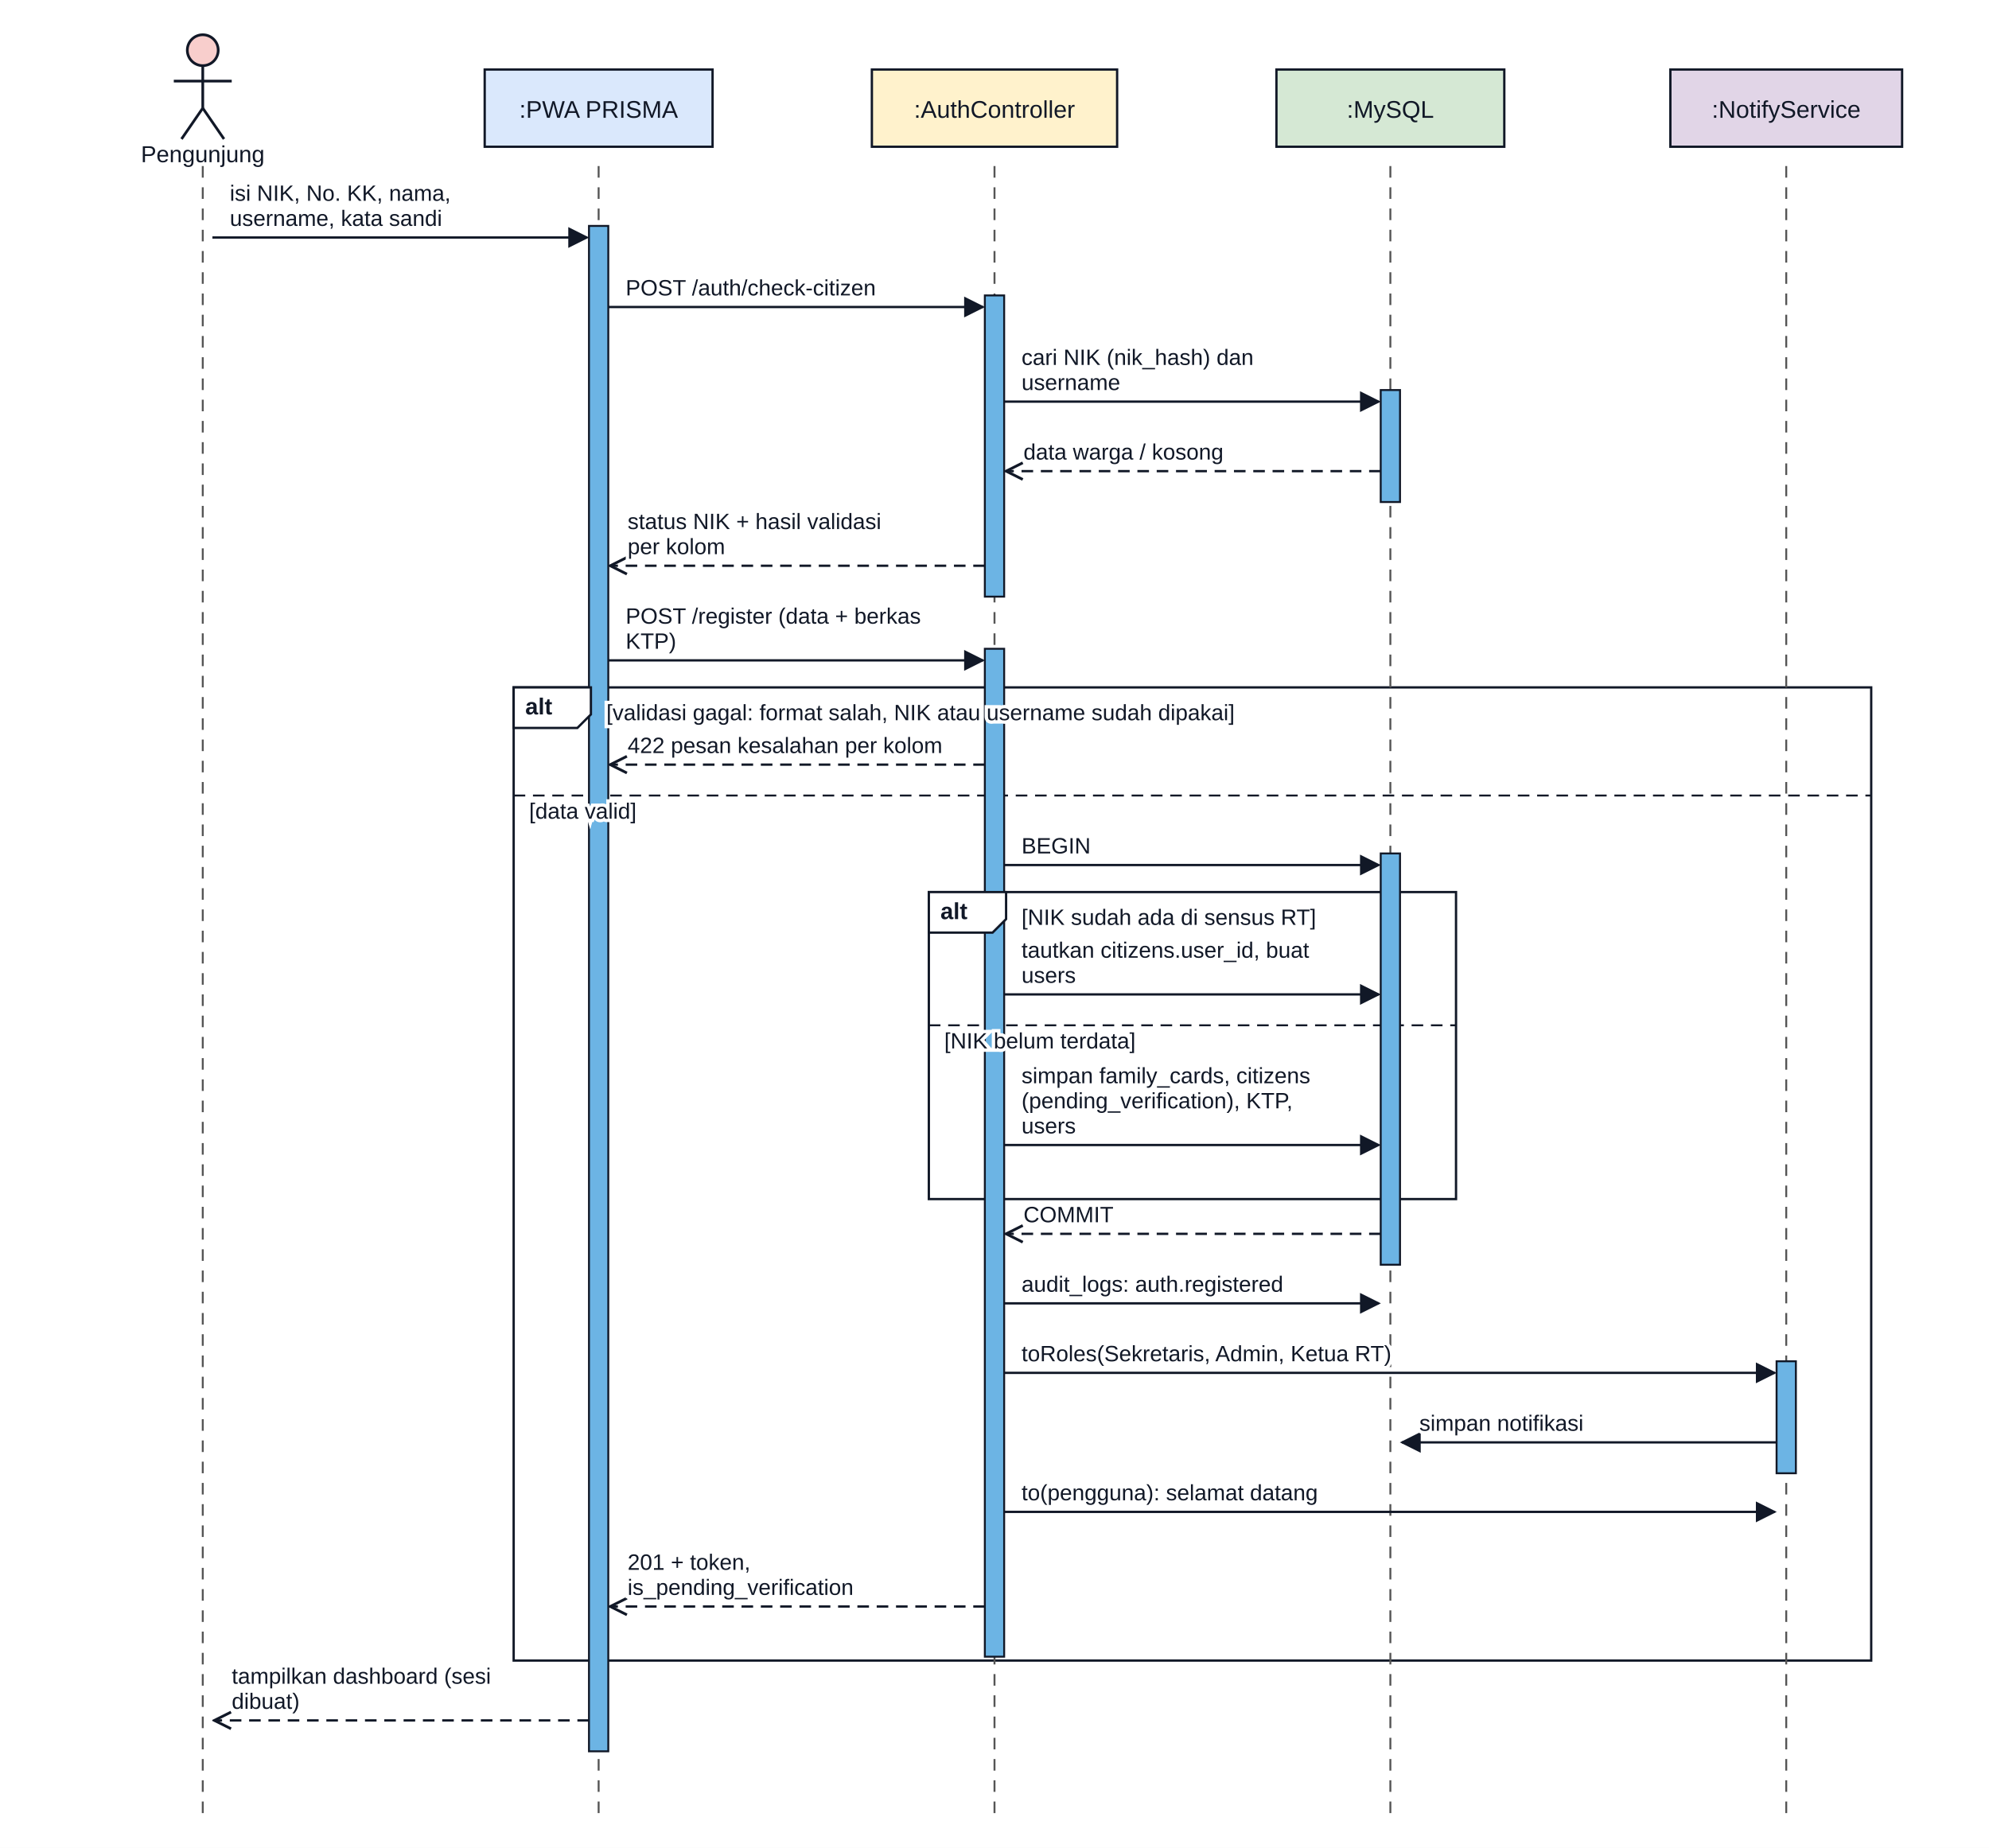
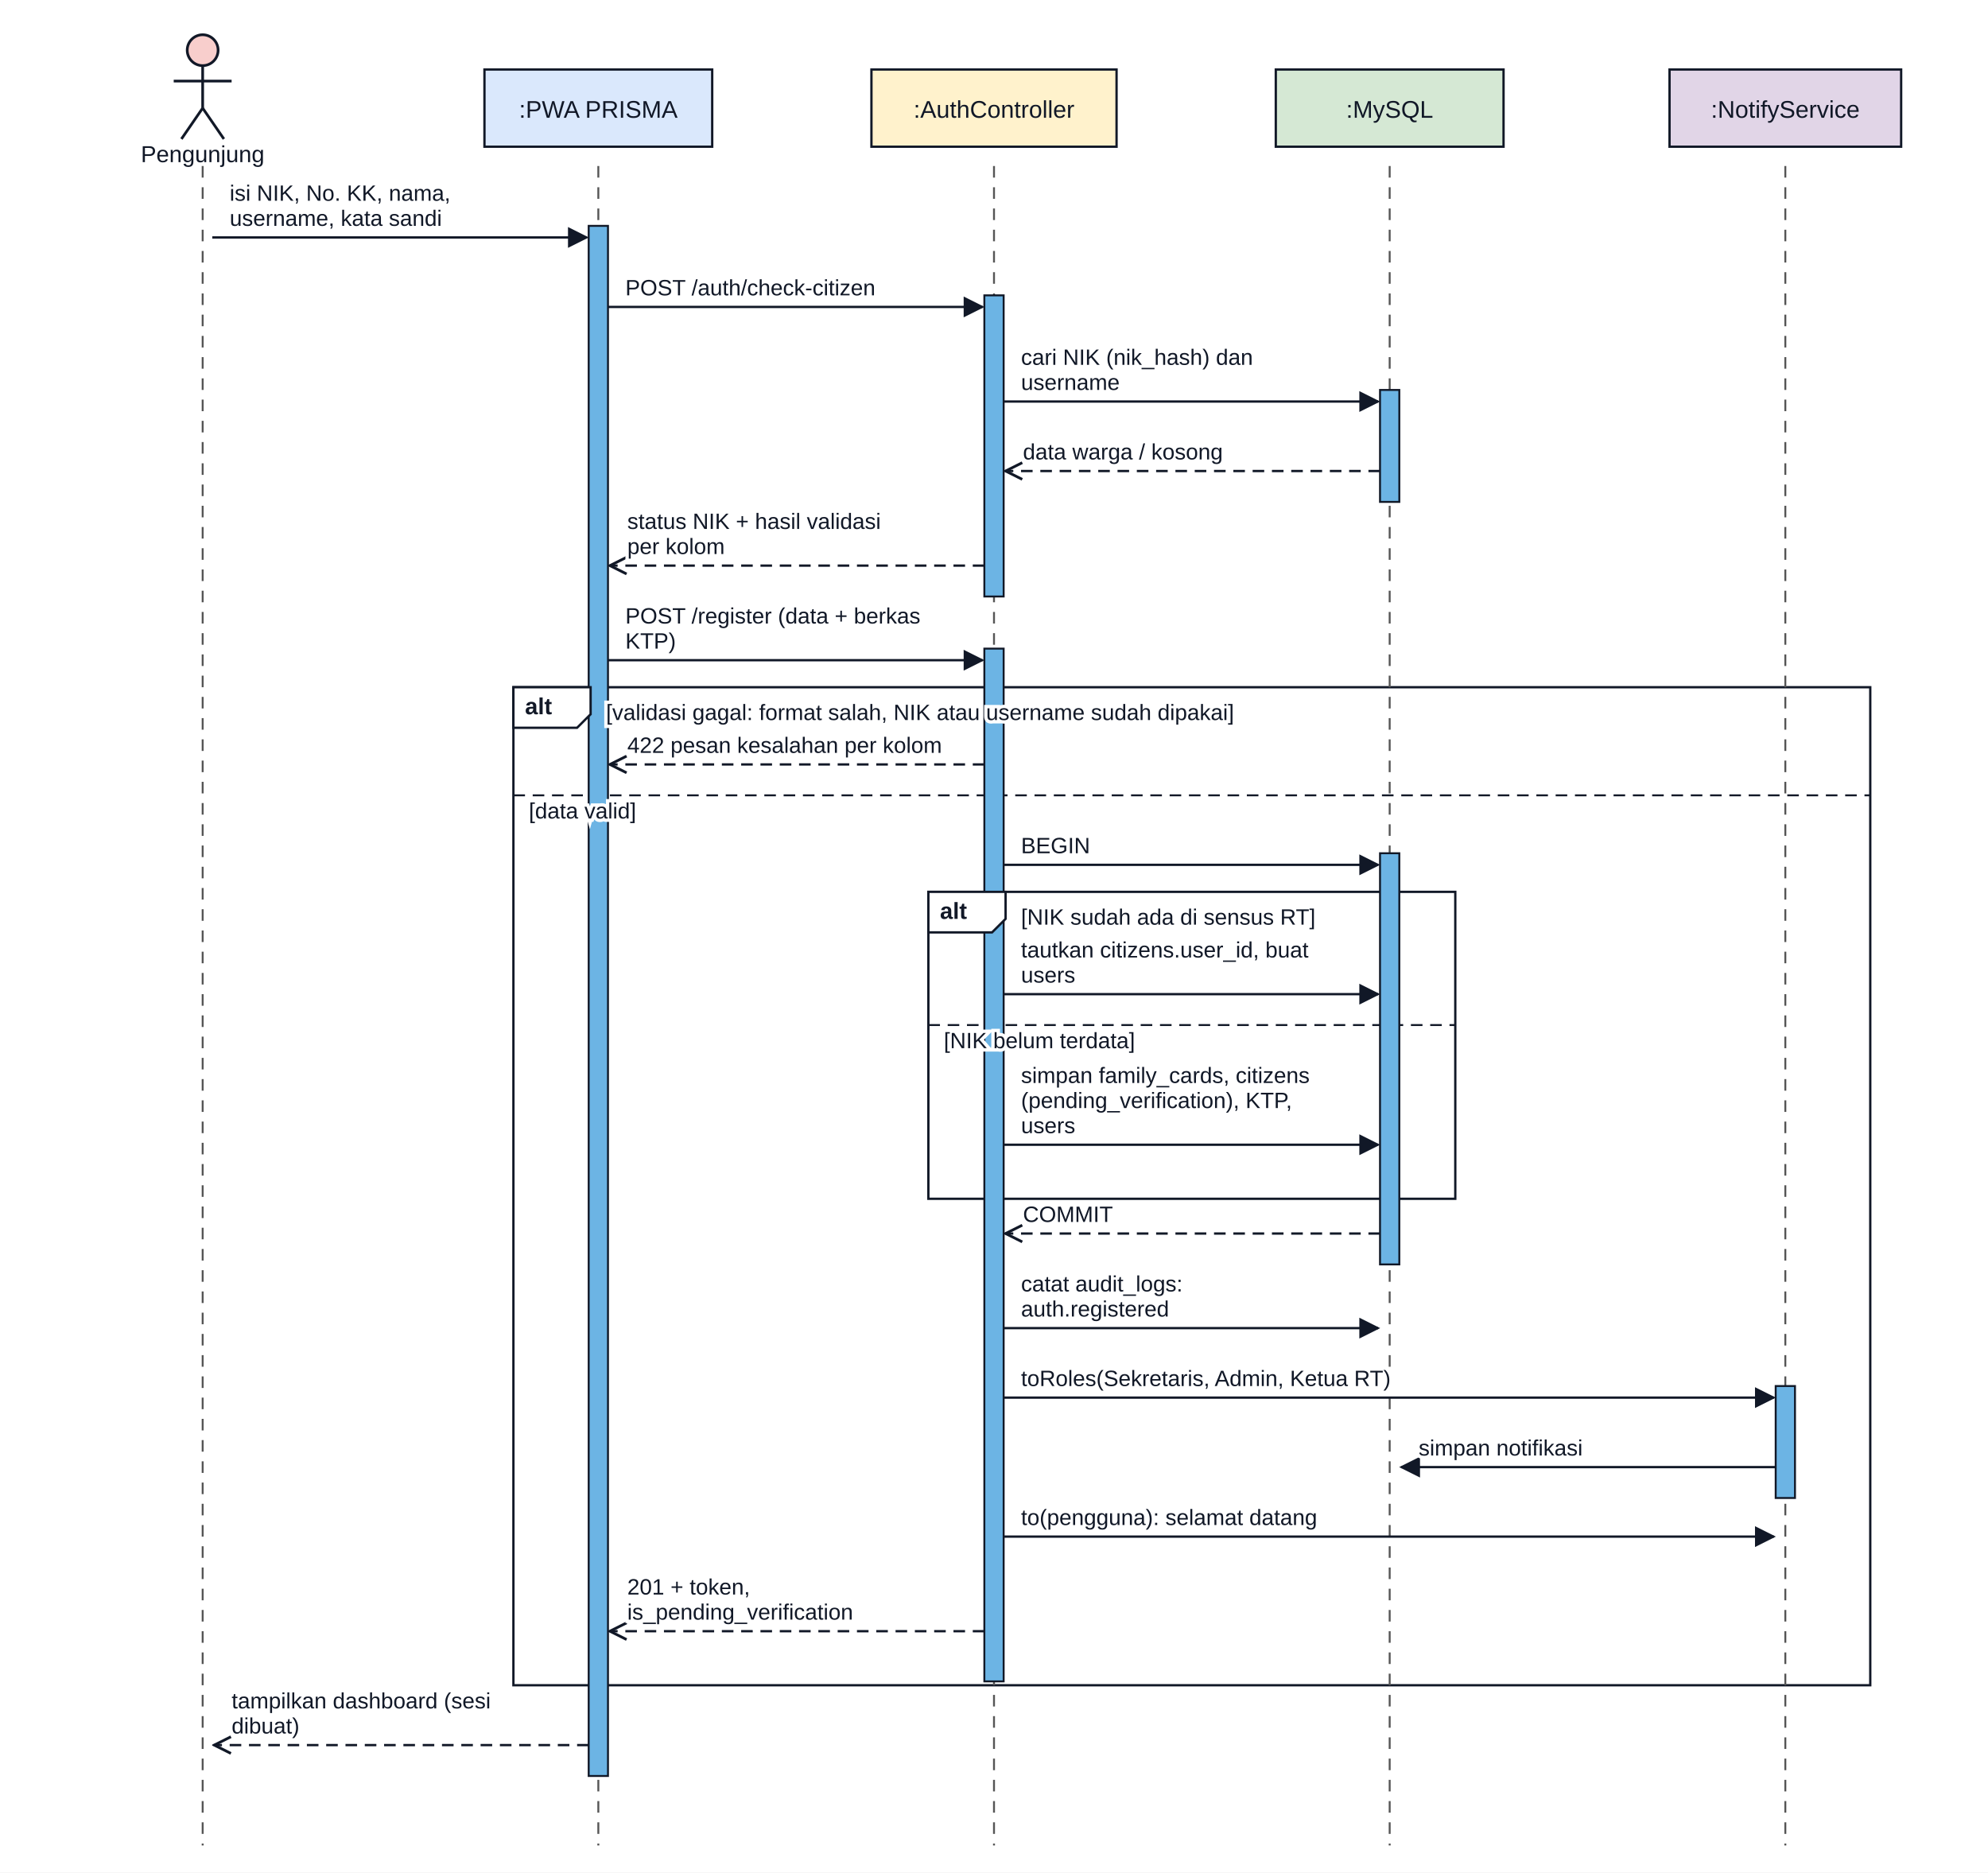
- <svg xmlns="http://www.w3.org/2000/svg" viewBox="0 0 1030 957" width="1030" height="957" role="img" aria-label="Registrasi Mandiri Warga">
+ <svg xmlns="http://www.w3.org/2000/svg" viewBox="0 0 1030 970" width="1030" height="970" role="img" aria-label="Registrasi Mandiri Warga">
  <defs>
    <marker id="f" viewBox="0 0 10 10" refX="9" refY="5" markerWidth="9" markerHeight="9" orient="auto">
      <path d="M0 0 L10 5 L0 10 Z" fill="#111827" />
    </marker>
    <marker id="o" viewBox="0 0 10 10" refX="9" refY="5" markerWidth="9" markerHeight="9" orient="auto">
      <path d="M1 1 L9 5 L1 9" fill="none" stroke="#111827" stroke-width="1.3" />
    </marker>
  </defs>
-   <rect width="1030" height="957" fill="#ffffff" />
+   <rect width="1030" height="970" fill="#ffffff" />
  <rect x="481" y="462" width="273" height="159" fill="none" stroke="#111827" stroke-width="1.2" />
  <line x1="481" y1="531" x2="754" y2="531" stroke="#111827" stroke-width="1" stroke-dasharray="6 4" />
-   <rect x="266" y="356" width="703" height="504" fill="none" stroke="#111827" stroke-width="1.2" />
+   <rect x="266" y="356" width="703" height="517" fill="none" stroke="#111827" stroke-width="1.2" />
  <line x1="266" y1="412" x2="969" y2="412" stroke="#111827" stroke-width="1" stroke-dasharray="6 4" />
-   <line x1="105" y1="86" x2="105" y2="943" stroke="#555" stroke-width="1" stroke-dasharray="6 5" />
+   <line x1="105" y1="86" x2="105" y2="956" stroke="#555" stroke-width="1" stroke-dasharray="6 5" />
  <g stroke="#111827" stroke-width="1.4" fill="none">
    <circle cx="105" cy="26" r="8" fill="#f8cecc" />
    <line x1="105" y1="34" x2="105" y2="56" />
    <line x1="90" y1="42" x2="120" y2="42" />
    <line x1="105" y1="56" x2="94" y2="72" />
    <line x1="105" y1="56" x2="116" y2="72" />
  </g>
-   <line x1="310" y1="86" x2="310" y2="943" stroke="#555" stroke-width="1" stroke-dasharray="6 5" />
+   <line x1="310" y1="86" x2="310" y2="956" stroke="#555" stroke-width="1" stroke-dasharray="6 5" />
  <rect x="251.0" y="36" width="118" height="40" fill="#dae8fc" stroke="#111827" stroke-width="1.2" />
  <text x="310.0" y="61.0" text-anchor="middle" font-size="12.5" font-family="Arial, Helvetica, sans-serif" fill="#111827">:PWA PRISMA</text>
-   <line x1="515" y1="86" x2="515" y2="943" stroke="#555" stroke-width="1" stroke-dasharray="6 5" />
+   <line x1="515" y1="86" x2="515" y2="956" stroke="#555" stroke-width="1" stroke-dasharray="6 5" />
  <rect x="451.5" y="36" width="127" height="40" fill="#fff2cc" stroke="#111827" stroke-width="1.2" />
  <text x="515.0" y="61.0" text-anchor="middle" font-size="12.5" font-family="Arial, Helvetica, sans-serif" fill="#111827">:AuthController</text>
-   <line x1="720" y1="86" x2="720" y2="943" stroke="#555" stroke-width="1" stroke-dasharray="6 5" />
+   <line x1="720" y1="86" x2="720" y2="956" stroke="#555" stroke-width="1" stroke-dasharray="6 5" />
  <rect x="661.0" y="36" width="118" height="40" fill="#d5e8d4" stroke="#111827" stroke-width="1.2" />
  <text x="720.0" y="61.0" text-anchor="middle" font-size="12.5" font-family="Arial, Helvetica, sans-serif" fill="#111827">:MySQL</text>
-   <line x1="925" y1="86" x2="925" y2="943" stroke="#555" stroke-width="1" stroke-dasharray="6 5" />
+   <line x1="925" y1="86" x2="925" y2="956" stroke="#555" stroke-width="1" stroke-dasharray="6 5" />
  <rect x="865.0" y="36" width="120" height="40" fill="#e1d5e7" stroke="#111827" stroke-width="1.2" />
  <text x="925.0" y="61.0" text-anchor="middle" font-size="12.5" font-family="Arial, Helvetica, sans-serif" fill="#111827">:NotifyService</text>
  <rect x="715" y="202" width="10" height="58" fill="#6cb4e4" stroke="#111827" stroke-width="1" />
  <rect x="510" y="153" width="10" height="156" fill="#6cb4e4" stroke="#111827" stroke-width="1" />
  <rect x="715" y="442" width="10" height="213" fill="#6cb4e4" stroke="#111827" stroke-width="1" />
-   <rect x="920" y="705" width="10" height="58" fill="#6cb4e4" stroke="#111827" stroke-width="1" />
-   <rect x="510" y="336" width="10" height="522" fill="#6cb4e4" stroke="#111827" stroke-width="1" />
-   <rect x="305" y="117" width="10" height="790" fill="#6cb4e4" stroke="#111827" stroke-width="1" />
+   <rect x="920" y="718" width="10" height="58" fill="#6cb4e4" stroke="#111827" stroke-width="1" />
+   <rect x="510" y="336" width="10" height="535" fill="#6cb4e4" stroke="#111827" stroke-width="1" />
+   <rect x="305" y="117" width="10" height="803" fill="#6cb4e4" stroke="#111827" stroke-width="1" />
  <line x1="110" y1="123" x2="304" y2="123" stroke="#111827" stroke-width="1.2" marker-end="url(#f)" />
  <text x="119.0" y="104.0" text-anchor="start" font-size="11.5" font-family="Arial, Helvetica, sans-serif" fill="#111827" stroke="#ffffff" stroke-width="3.5" paint-order="stroke">isi NIK, No. KK, nama,</text>
  <text x="119.0" y="117.0" text-anchor="start" font-size="11.5" font-family="Arial, Helvetica, sans-serif" fill="#111827" stroke="#ffffff" stroke-width="3.5" paint-order="stroke">username, kata sandi</text>
  <line x1="315" y1="159" x2="509" y2="159" stroke="#111827" stroke-width="1.2" marker-end="url(#f)" />
  <text x="324.0" y="153.0" text-anchor="start" font-size="11.5" font-family="Arial, Helvetica, sans-serif" fill="#111827" stroke="#ffffff" stroke-width="3.5" paint-order="stroke">POST /auth/check-citizen</text>
  <line x1="520" y1="208" x2="714" y2="208" stroke="#111827" stroke-width="1.2" marker-end="url(#f)" />
  <text x="529.0" y="189.0" text-anchor="start" font-size="11.5" font-family="Arial, Helvetica, sans-serif" fill="#111827" stroke="#ffffff" stroke-width="3.5" paint-order="stroke">cari NIK (nik_hash) dan</text>
  <text x="529.0" y="202.0" text-anchor="start" font-size="11.5" font-family="Arial, Helvetica, sans-serif" fill="#111827" stroke="#ffffff" stroke-width="3.5" paint-order="stroke">username</text>
  <line x1="715" y1="244" x2="521" y2="244" stroke="#111827" stroke-width="1.2" stroke-dasharray="6 4" marker-end="url(#o)" />
  <text x="530.0" y="238.0" text-anchor="start" font-size="11.5" font-family="Arial, Helvetica, sans-serif" fill="#111827" stroke="#ffffff" stroke-width="3.5" paint-order="stroke">data warga / kosong</text>
  <line x1="510" y1="293" x2="316" y2="293" stroke="#111827" stroke-width="1.2" stroke-dasharray="6 4" marker-end="url(#o)" />
  <text x="325.0" y="274.0" text-anchor="start" font-size="11.5" font-family="Arial, Helvetica, sans-serif" fill="#111827" stroke="#ffffff" stroke-width="3.5" paint-order="stroke">status NIK + hasil validasi</text>
  <text x="325.0" y="287.0" text-anchor="start" font-size="11.5" font-family="Arial, Helvetica, sans-serif" fill="#111827" stroke="#ffffff" stroke-width="3.5" paint-order="stroke">per kolom</text>
  <line x1="315" y1="342" x2="509" y2="342" stroke="#111827" stroke-width="1.2" marker-end="url(#f)" />
  <text x="324.0" y="323.0" text-anchor="start" font-size="11.5" font-family="Arial, Helvetica, sans-serif" fill="#111827" stroke="#ffffff" stroke-width="3.5" paint-order="stroke">POST /register (data + berkas</text>
  <text x="324.0" y="336.0" text-anchor="start" font-size="11.5" font-family="Arial, Helvetica, sans-serif" fill="#111827" stroke="#ffffff" stroke-width="3.5" paint-order="stroke">KTP)</text>
  <line x1="510" y1="396" x2="316" y2="396" stroke="#111827" stroke-width="1.2" stroke-dasharray="6 4" marker-end="url(#o)" />
  <text x="325.0" y="390.0" text-anchor="start" font-size="11.5" font-family="Arial, Helvetica, sans-serif" fill="#111827" stroke="#ffffff" stroke-width="3.5" paint-order="stroke">422 pesan kesalahan per kolom</text>
  <line x1="520" y1="448" x2="714" y2="448" stroke="#111827" stroke-width="1.2" marker-end="url(#f)" />
  <text x="529.0" y="442.0" text-anchor="start" font-size="11.5" font-family="Arial, Helvetica, sans-serif" fill="#111827" stroke="#ffffff" stroke-width="3.5" paint-order="stroke">BEGIN</text>
  <line x1="520" y1="515" x2="714" y2="515" stroke="#111827" stroke-width="1.2" marker-end="url(#f)" />
  <text x="529.0" y="496.0" text-anchor="start" font-size="11.5" font-family="Arial, Helvetica, sans-serif" fill="#111827" stroke="#ffffff" stroke-width="3.5" paint-order="stroke">tautkan citizens.user_id, buat</text>
  <text x="529.0" y="509.0" text-anchor="start" font-size="11.5" font-family="Arial, Helvetica, sans-serif" fill="#111827" stroke="#ffffff" stroke-width="3.5" paint-order="stroke">users</text>
  <line x1="520" y1="593" x2="714" y2="593" stroke="#111827" stroke-width="1.2" marker-end="url(#f)" />
  <text x="529.0" y="561.0" text-anchor="start" font-size="11.5" font-family="Arial, Helvetica, sans-serif" fill="#111827" stroke="#ffffff" stroke-width="3.5" paint-order="stroke">simpan family_cards, citizens</text>
  <text x="529.0" y="574.0" text-anchor="start" font-size="11.5" font-family="Arial, Helvetica, sans-serif" fill="#111827" stroke="#ffffff" stroke-width="3.5" paint-order="stroke">(pending_verification), KTP,</text>
  <text x="529.0" y="587.0" text-anchor="start" font-size="11.5" font-family="Arial, Helvetica, sans-serif" fill="#111827" stroke="#ffffff" stroke-width="3.5" paint-order="stroke">users</text>
  <line x1="715" y1="639" x2="521" y2="639" stroke="#111827" stroke-width="1.2" stroke-dasharray="6 4" marker-end="url(#o)" />
  <text x="530.0" y="633.0" text-anchor="start" font-size="11.5" font-family="Arial, Helvetica, sans-serif" fill="#111827" stroke="#ffffff" stroke-width="3.5" paint-order="stroke">COMMIT</text>
-   <line x1="520" y1="675" x2="714" y2="675" stroke="#111827" stroke-width="1.2" marker-end="url(#f)" />
-   <text x="529.0" y="669.0" text-anchor="start" font-size="11.5" font-family="Arial, Helvetica, sans-serif" fill="#111827" stroke="#ffffff" stroke-width="3.5" paint-order="stroke">audit_logs: auth.registered</text>
-   <line x1="520" y1="711" x2="919" y2="711" stroke="#111827" stroke-width="1.2" marker-end="url(#f)" />
-   <text x="529.0" y="705.0" text-anchor="start" font-size="11.5" font-family="Arial, Helvetica, sans-serif" fill="#111827" stroke="#ffffff" stroke-width="3.5" paint-order="stroke">toRoles(Sekretaris, Admin, Ketua RT)</text>
-   <line x1="920" y1="747" x2="726" y2="747" stroke="#111827" stroke-width="1.2" marker-end="url(#f)" />
-   <text x="735.0" y="741.0" text-anchor="start" font-size="11.5" font-family="Arial, Helvetica, sans-serif" fill="#111827" stroke="#ffffff" stroke-width="3.5" paint-order="stroke">simpan notifikasi</text>
-   <line x1="520" y1="783" x2="919" y2="783" stroke="#111827" stroke-width="1.2" marker-end="url(#f)" />
-   <text x="529.0" y="777.0" text-anchor="start" font-size="11.5" font-family="Arial, Helvetica, sans-serif" fill="#111827" stroke="#ffffff" stroke-width="3.5" paint-order="stroke">to(pengguna): selamat datang</text>
-   <line x1="510" y1="832" x2="316" y2="832" stroke="#111827" stroke-width="1.2" stroke-dasharray="6 4" marker-end="url(#o)" />
-   <text x="325.0" y="813.0" text-anchor="start" font-size="11.5" font-family="Arial, Helvetica, sans-serif" fill="#111827" stroke="#ffffff" stroke-width="3.5" paint-order="stroke">201 + token,</text>
-   <text x="325.0" y="826.0" text-anchor="start" font-size="11.5" font-family="Arial, Helvetica, sans-serif" fill="#111827" stroke="#ffffff" stroke-width="3.5" paint-order="stroke">is_pending_verification</text>
-   <line x1="305" y1="891" x2="111" y2="891" stroke="#111827" stroke-width="1.2" stroke-dasharray="6 4" marker-end="url(#o)" />
-   <text x="120.0" y="872.0" text-anchor="start" font-size="11.5" font-family="Arial, Helvetica, sans-serif" fill="#111827" stroke="#ffffff" stroke-width="3.5" paint-order="stroke">tampilkan dashboard (sesi</text>
-   <text x="120.0" y="885.0" text-anchor="start" font-size="11.5" font-family="Arial, Helvetica, sans-serif" fill="#111827" stroke="#ffffff" stroke-width="3.5" paint-order="stroke">dibuat)</text>
+   <line x1="520" y1="688" x2="714" y2="688" stroke="#111827" stroke-width="1.2" marker-end="url(#f)" />
+   <text x="529.0" y="669.0" text-anchor="start" font-size="11.5" font-family="Arial, Helvetica, sans-serif" fill="#111827" stroke="#ffffff" stroke-width="3.5" paint-order="stroke">catat audit_logs:</text>
+   <text x="529.0" y="682.0" text-anchor="start" font-size="11.5" font-family="Arial, Helvetica, sans-serif" fill="#111827" stroke="#ffffff" stroke-width="3.5" paint-order="stroke">auth.registered</text>
+   <line x1="520" y1="724" x2="919" y2="724" stroke="#111827" stroke-width="1.2" marker-end="url(#f)" />
+   <text x="529.0" y="718.0" text-anchor="start" font-size="11.5" font-family="Arial, Helvetica, sans-serif" fill="#111827" stroke="#ffffff" stroke-width="3.5" paint-order="stroke">toRoles(Sekretaris, Admin, Ketua RT)</text>
+   <line x1="920" y1="760" x2="726" y2="760" stroke="#111827" stroke-width="1.2" marker-end="url(#f)" />
+   <text x="735.0" y="754.0" text-anchor="start" font-size="11.5" font-family="Arial, Helvetica, sans-serif" fill="#111827" stroke="#ffffff" stroke-width="3.5" paint-order="stroke">simpan notifikasi</text>
+   <line x1="520" y1="796" x2="919" y2="796" stroke="#111827" stroke-width="1.2" marker-end="url(#f)" />
+   <text x="529.0" y="790.0" text-anchor="start" font-size="11.5" font-family="Arial, Helvetica, sans-serif" fill="#111827" stroke="#ffffff" stroke-width="3.5" paint-order="stroke">to(pengguna): selamat datang</text>
+   <line x1="510" y1="845" x2="316" y2="845" stroke="#111827" stroke-width="1.2" stroke-dasharray="6 4" marker-end="url(#o)" />
+   <text x="325.0" y="826.0" text-anchor="start" font-size="11.5" font-family="Arial, Helvetica, sans-serif" fill="#111827" stroke="#ffffff" stroke-width="3.5" paint-order="stroke">201 + token,</text>
+   <text x="325.0" y="839.0" text-anchor="start" font-size="11.5" font-family="Arial, Helvetica, sans-serif" fill="#111827" stroke="#ffffff" stroke-width="3.5" paint-order="stroke">is_pending_verification</text>
+   <line x1="305" y1="904" x2="111" y2="904" stroke="#111827" stroke-width="1.2" stroke-dasharray="6 4" marker-end="url(#o)" />
+   <text x="120.0" y="885.0" text-anchor="start" font-size="11.5" font-family="Arial, Helvetica, sans-serif" fill="#111827" stroke="#ffffff" stroke-width="3.5" paint-order="stroke">tampilkan dashboard (sesi</text>
+   <text x="120.0" y="898.0" text-anchor="start" font-size="11.5" font-family="Arial, Helvetica, sans-serif" fill="#111827" stroke="#ffffff" stroke-width="3.5" paint-order="stroke">dibuat)</text>
  <path d="M481 462 h40 v14 l-7 7 h-33 Z" fill="#ffffff" stroke="#111827" stroke-width="1.2" />
  <text x="487.0" y="476.0" text-anchor="start" font-size="12" font-family="Arial, Helvetica, sans-serif" font-weight="bold" fill="#111827">alt</text>
  <text x="529.0" y="479.0" text-anchor="start" font-size="11.5" font-family="Arial, Helvetica, sans-serif" fill="#111827" stroke="#ffffff" stroke-width="3.5" paint-order="stroke">[NIK sudah ada di sensus RT]</text>
  <text x="489.0" y="543.0" text-anchor="start" font-size="11.5" font-family="Arial, Helvetica, sans-serif" fill="#111827" stroke="#ffffff" stroke-width="3.5" paint-order="stroke">[NIK belum terdata]</text>
  <path d="M266 356 h40 v14 l-7 7 h-33 Z" fill="#ffffff" stroke="#111827" stroke-width="1.2" />
  <text x="272.0" y="370.0" text-anchor="start" font-size="12" font-family="Arial, Helvetica, sans-serif" font-weight="bold" fill="#111827">alt</text>
  <text x="314.0" y="373.0" text-anchor="start" font-size="11.5" font-family="Arial, Helvetica, sans-serif" fill="#111827" stroke="#ffffff" stroke-width="3.5" paint-order="stroke">[validasi gagal: format salah, NIK atau username sudah dipakai]</text>
  <text x="274.0" y="424.0" text-anchor="start" font-size="11.5" font-family="Arial, Helvetica, sans-serif" fill="#111827" stroke="#ffffff" stroke-width="3.5" paint-order="stroke">[data valid]</text>
  <text x="105.0" y="84.0" text-anchor="middle" font-size="12" font-family="Arial, Helvetica, sans-serif" fill="#111827">Pengunjung</text>
</svg>
